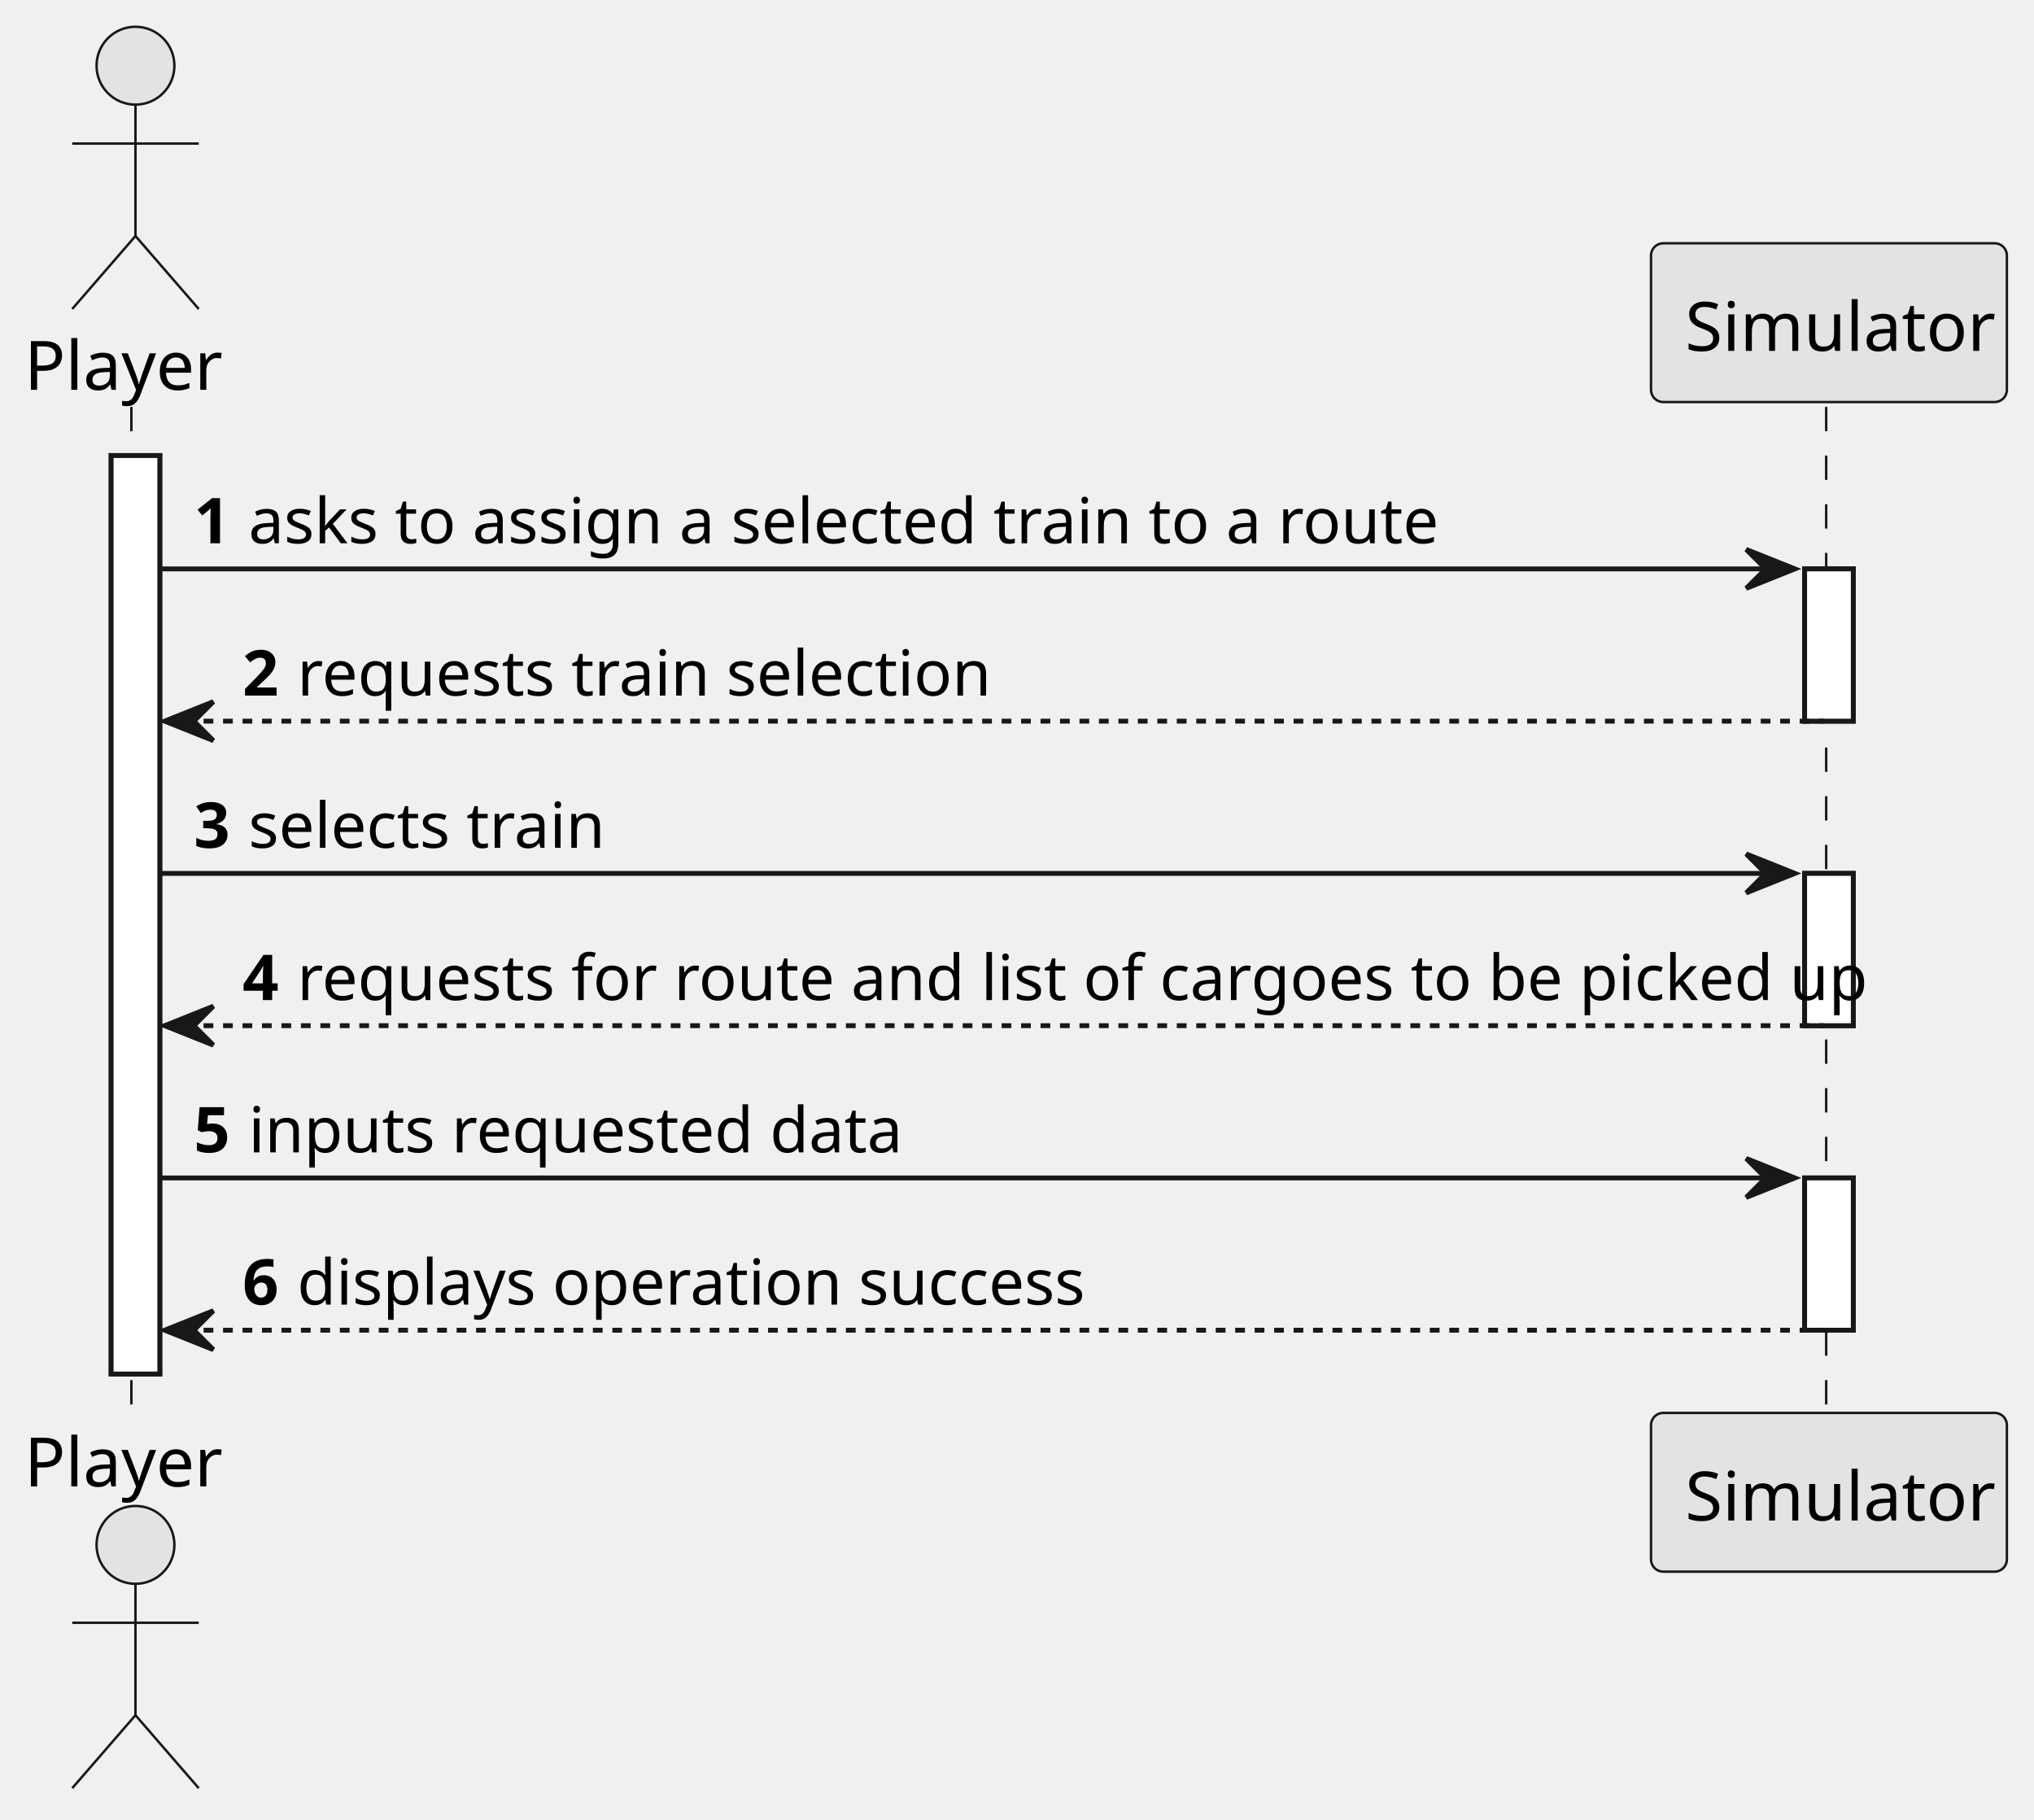
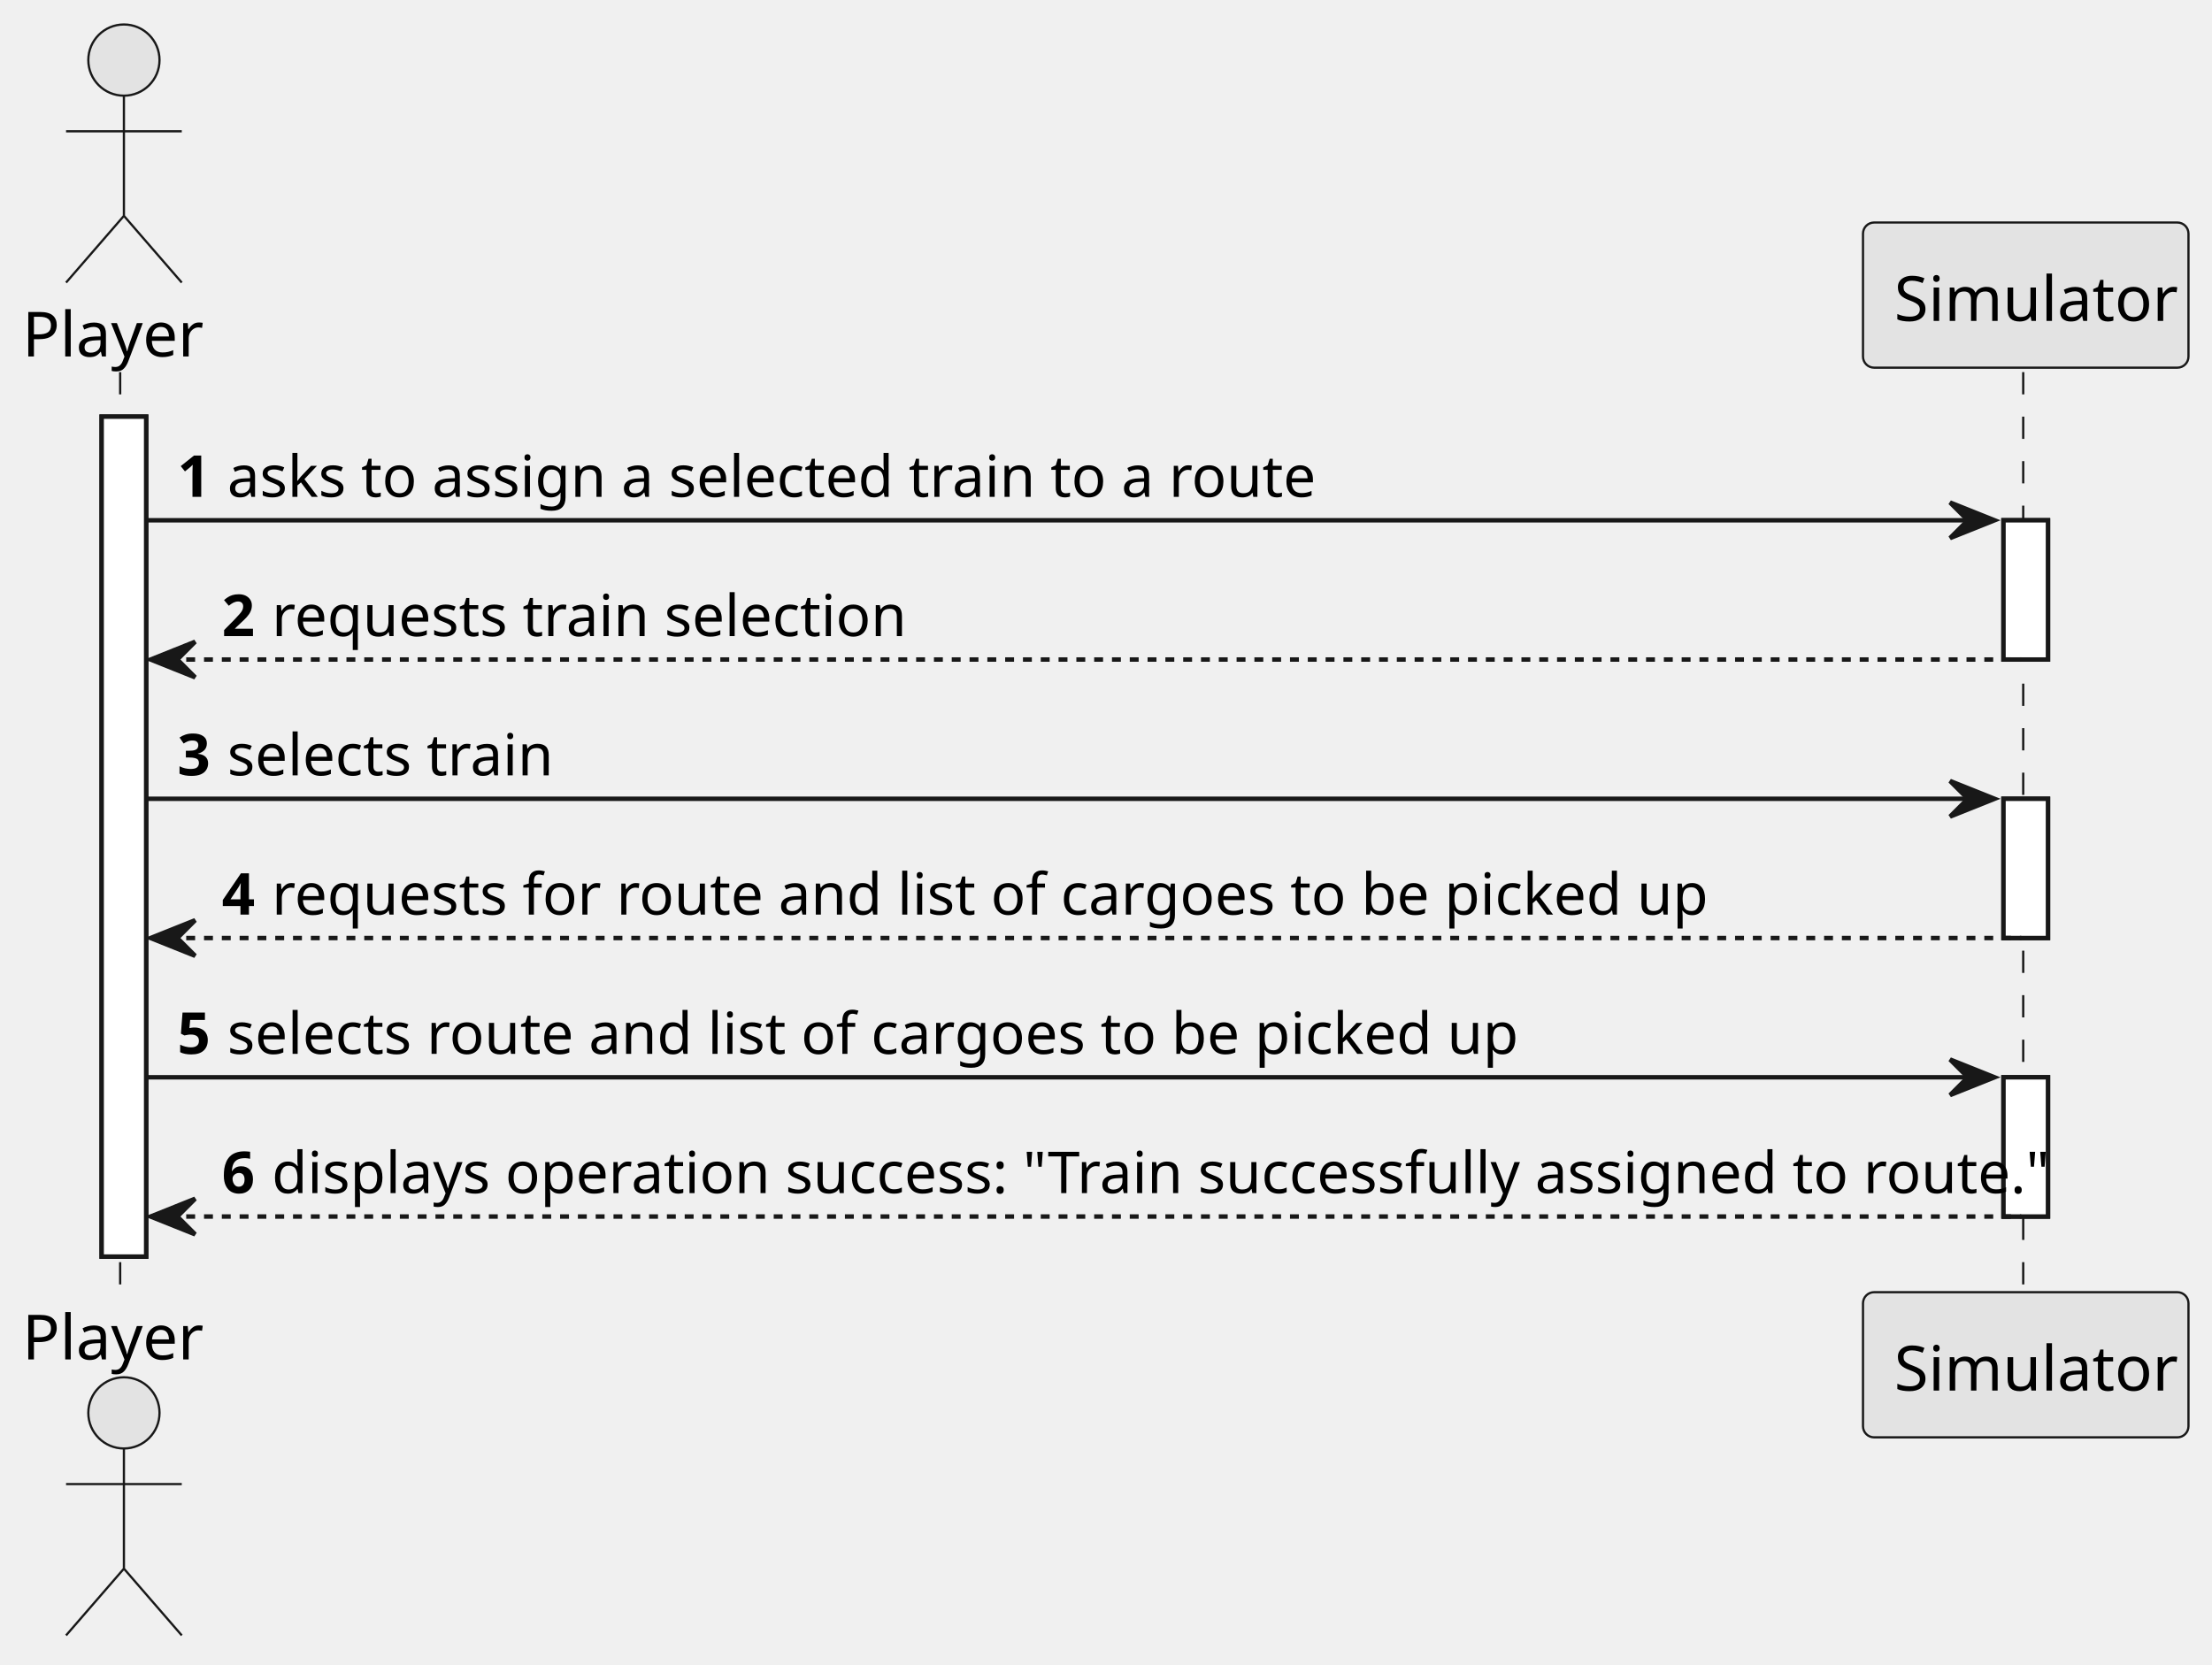
- <svg xmlns="http://www.w3.org/2000/svg" contentStyleType="text/css" height="374px" preserveAspectRatio="none" style="width:418px;height:374px;background:#FFFFFF;" version="1.1" viewBox="0 0 418 374" width="418px" zoomAndPan="magnify">
+ <svg xmlns="http://www.w3.org/2000/svg" contentStyleType="text/css" height="374px" preserveAspectRatio="none" style="width:497px;height:374px;background:#FFFFFF;" version="1.1" viewBox="0 0 497 374" width="497px" zoomAndPan="magnify">
  <defs />
  <g>
    <rect fill="#FFFFFF" height="188.746" style="stroke:#181818;stroke-width:1.0;" width="10" x="22.841" y="93.621" />
-     <rect fill="#FFFFFF" height="31.291" style="stroke:#181818;stroke-width:1.0;" width="10" x="370.861" y="116.912" />
-     <rect fill="#FFFFFF" height="31.291" style="stroke:#181818;stroke-width:1.0;" width="10" x="370.861" y="179.494" />
-     <rect fill="#FFFFFF" height="31.291" style="stroke:#181818;stroke-width:1.0;" width="10" x="370.861" y="242.076" />
+     <rect fill="#FFFFFF" height="31.291" style="stroke:#181818;stroke-width:1.0;" width="10" x="450.149" y="116.912" />
+     <rect fill="#FFFFFF" height="31.291" style="stroke:#181818;stroke-width:1.0;" width="10" x="450.149" y="179.494" />
+     <rect fill="#FFFFFF" height="31.291" style="stroke:#181818;stroke-width:1.0;" width="10" x="450.149" y="242.076" />
    <line style="stroke:#181818;stroke-width:0.5;stroke-dasharray:5.0,5.0;" x1="27" x2="27" y1="83.621" y2="291.367" />
-     <line style="stroke:#181818;stroke-width:0.5;stroke-dasharray:5.0,5.0;" x1="375.295" x2="375.295" y1="83.621" y2="291.367" />
+     <line style="stroke:#181818;stroke-width:0.5;stroke-dasharray:5.0,5.0;" x1="454.584" x2="454.584" y1="83.621" y2="291.367" />
    <text fill="#000000" font-family="sans-serif" font-size="14" lengthAdjust="spacing" textLength="39.683" x="5" y="80.107">Player</text>
    <ellipse cx="27.841" cy="13.5" fill="#E3E3E3" rx="8" ry="8" style="stroke:#181818;stroke-width:0.5;" />
    <path d="M27.841,21.5 L27.841,48.5 M14.841,29.5 L40.841,29.5 M27.841,48.5 L14.841,63.5 M27.841,48.5 L40.841,63.5 " fill="none" style="stroke:#181818;stroke-width:0.5;" />
    <text fill="#000000" font-family="sans-serif" font-size="14" lengthAdjust="spacing" textLength="39.683" x="5" y="305.475">Player</text>
    <ellipse cx="27.841" cy="317.488" fill="#E3E3E3" rx="8" ry="8" style="stroke:#181818;stroke-width:0.5;" />
    <path d="M27.841,325.488 L27.841,352.488 M14.841,333.488 L40.841,333.488 M27.841,352.488 L14.841,367.488 M27.841,352.488 L40.841,367.488 " fill="none" style="stroke:#181818;stroke-width:0.5;" />
-     <rect fill="#E3E3E3" height="32.621" rx="2.5" ry="2.5" style="stroke:#181818;stroke-width:0.5;" width="73.131" x="339.295" y="50" />
-     <text fill="#000000" font-family="sans-serif" font-size="14" lengthAdjust="spacing" textLength="59.131" x="346.295" y="72.107">Simulator</text>
-     <rect fill="#E3E3E3" height="32.621" rx="2.5" ry="2.5" style="stroke:#181818;stroke-width:0.5;" width="73.131" x="339.295" y="290.367" />
-     <text fill="#000000" font-family="sans-serif" font-size="14" lengthAdjust="spacing" textLength="59.131" x="346.295" y="312.475">Simulator</text>
+     <rect fill="#E3E3E3" height="32.621" rx="2.5" ry="2.5" style="stroke:#181818;stroke-width:0.5;" width="73.131" x="418.584" y="50" />
+     <text fill="#000000" font-family="sans-serif" font-size="14" lengthAdjust="spacing" textLength="59.131" x="425.584" y="72.107">Simulator</text>
+     <rect fill="#E3E3E3" height="32.621" rx="2.5" ry="2.5" style="stroke:#181818;stroke-width:0.5;" width="73.131" x="418.584" y="290.367" />
+     <text fill="#000000" font-family="sans-serif" font-size="14" lengthAdjust="spacing" textLength="59.131" x="425.584" y="312.475">Simulator</text>
    <rect fill="#FFFFFF" height="188.746" style="stroke:#181818;stroke-width:1.0;" width="10" x="22.841" y="93.621" />
-     <rect fill="#FFFFFF" height="31.291" style="stroke:#181818;stroke-width:1.0;" width="10" x="370.861" y="116.912" />
-     <rect fill="#FFFFFF" height="31.291" style="stroke:#181818;stroke-width:1.0;" width="10" x="370.861" y="179.494" />
-     <rect fill="#FFFFFF" height="31.291" style="stroke:#181818;stroke-width:1.0;" width="10" x="370.861" y="242.076" />
-     <polygon fill="#181818" points="358.861,112.912,368.861,116.912,358.861,120.912,362.861,116.912" style="stroke:#181818;stroke-width:1.0;" />
-     <line style="stroke:#181818;stroke-width:1.0;" x1="32.841" x2="364.861" y1="116.912" y2="116.912" />
+     <rect fill="#FFFFFF" height="31.291" style="stroke:#181818;stroke-width:1.0;" width="10" x="450.149" y="116.912" />
+     <rect fill="#FFFFFF" height="31.291" style="stroke:#181818;stroke-width:1.0;" width="10" x="450.149" y="179.494" />
+     <rect fill="#FFFFFF" height="31.291" style="stroke:#181818;stroke-width:1.0;" width="10" x="450.149" y="242.076" />
+     <polygon fill="#181818" points="438.149,112.912,448.149,116.912,438.149,120.912,442.149,116.912" style="stroke:#181818;stroke-width:1.0;" />
+     <line style="stroke:#181818;stroke-width:1.0;" x1="32.841" x2="444.149" y1="116.912" y2="116.912" />
    <text fill="#000000" font-family="sans-serif" font-size="13" font-weight="bold" lengthAdjust="spacing" textLength="7.23" x="39.841" y="111.649">1</text>
    <text fill="#000000" font-family="sans-serif" font-size="13" lengthAdjust="spacing" textLength="232.686" x="51.071" y="111.649">asks to assign a selected train to a route</text>
    <polygon fill="#181818" points="43.841,144.203,33.841,148.203,43.841,152.203,39.841,148.203" style="stroke:#181818;stroke-width:1.0;" />
-     <line style="stroke:#181818;stroke-width:1.0;stroke-dasharray:2.0,2.0;" x1="37.841" x2="374.861" y1="148.203" y2="148.203" />
+     <line style="stroke:#181818;stroke-width:1.0;stroke-dasharray:2.0,2.0;" x1="37.841" x2="454.149" y1="148.203" y2="148.203" />
    <text fill="#000000" font-family="sans-serif" font-size="13" font-weight="bold" lengthAdjust="spacing" textLength="7.23" x="49.841" y="142.94">2</text>
    <text fill="#000000" font-family="sans-serif" font-size="13" lengthAdjust="spacing" textLength="133.682" x="61.071" y="142.94">requests train selection</text>
-     <polygon fill="#181818" points="358.861,175.494,368.861,179.494,358.861,183.494,362.861,179.494" style="stroke:#181818;stroke-width:1.0;" />
-     <line style="stroke:#181818;stroke-width:1.0;" x1="32.841" x2="364.861" y1="179.494" y2="179.494" />
+     <polygon fill="#181818" points="438.149,175.494,448.149,179.494,438.149,183.494,442.149,179.494" style="stroke:#181818;stroke-width:1.0;" />
+     <line style="stroke:#181818;stroke-width:1.0;" x1="32.841" x2="444.149" y1="179.494" y2="179.494" />
    <text fill="#000000" font-family="sans-serif" font-size="13" font-weight="bold" lengthAdjust="spacing" textLength="7.23" x="39.841" y="174.231">3</text>
    <text fill="#000000" font-family="sans-serif" font-size="13" lengthAdjust="spacing" textLength="69.361" x="51.071" y="174.231">selects train</text>
    <polygon fill="#181818" points="43.841,206.785,33.841,210.785,43.841,214.785,39.841,210.785" style="stroke:#181818;stroke-width:1.0;" />
-     <line style="stroke:#181818;stroke-width:1.0;stroke-dasharray:2.0,2.0;" x1="37.841" x2="374.861" y1="210.785" y2="210.785" />
+     <line style="stroke:#181818;stroke-width:1.0;stroke-dasharray:2.0,2.0;" x1="37.841" x2="454.149" y1="210.785" y2="210.785" />
    <text fill="#000000" font-family="sans-serif" font-size="13" font-weight="bold" lengthAdjust="spacing" textLength="7.23" x="49.841" y="205.523">4</text>
    <text fill="#000000" font-family="sans-serif" font-size="13" lengthAdjust="spacing" textLength="302.79" x="61.071" y="205.523">requests for route and list of cargoes to be picked up</text>
-     <polygon fill="#181818" points="358.861,238.076,368.861,242.076,358.861,246.076,362.861,242.076" style="stroke:#181818;stroke-width:1.0;" />
-     <line style="stroke:#181818;stroke-width:1.0;" x1="32.841" x2="364.861" y1="242.076" y2="242.076" />
+     <polygon fill="#181818" points="438.149,238.076,448.149,242.076,438.149,246.076,442.149,242.076" style="stroke:#181818;stroke-width:1.0;" />
+     <line style="stroke:#181818;stroke-width:1.0;" x1="32.841" x2="444.149" y1="242.076" y2="242.076" />
    <text fill="#000000" font-family="sans-serif" font-size="13" font-weight="bold" lengthAdjust="spacing" textLength="7.23" x="39.841" y="236.814">5</text>
-     <text fill="#000000" font-family="sans-serif" font-size="13" lengthAdjust="spacing" textLength="125.036" x="51.071" y="236.814">inputs requested data</text>
+     <text fill="#000000" font-family="sans-serif" font-size="13" lengthAdjust="spacing" textLength="274.606" x="51.071" y="236.814">selects route and list of cargoes to be picked up</text>
    <polygon fill="#181818" points="43.841,269.367,33.841,273.367,43.841,277.367,39.841,273.367" style="stroke:#181818;stroke-width:1.0;" />
-     <line style="stroke:#181818;stroke-width:1.0;stroke-dasharray:2.0,2.0;" x1="37.841" x2="374.861" y1="273.367" y2="273.367" />
+     <line style="stroke:#181818;stroke-width:1.0;stroke-dasharray:2.0,2.0;" x1="37.841" x2="454.149" y1="273.367" y2="273.367" />
    <text fill="#000000" font-family="sans-serif" font-size="13" font-weight="bold" lengthAdjust="spacing" textLength="7.23" x="49.841" y="268.104">6</text>
-     <text fill="#000000" font-family="sans-serif" font-size="13" lengthAdjust="spacing" textLength="155.359" x="61.071" y="268.104">displays operation success</text>
+     <text fill="#000000" font-family="sans-serif" font-size="13" lengthAdjust="spacing" textLength="382.078" x="61.071" y="268.104">displays operation success: "Train successfully assigned to route."</text>
  </g>
</svg>
